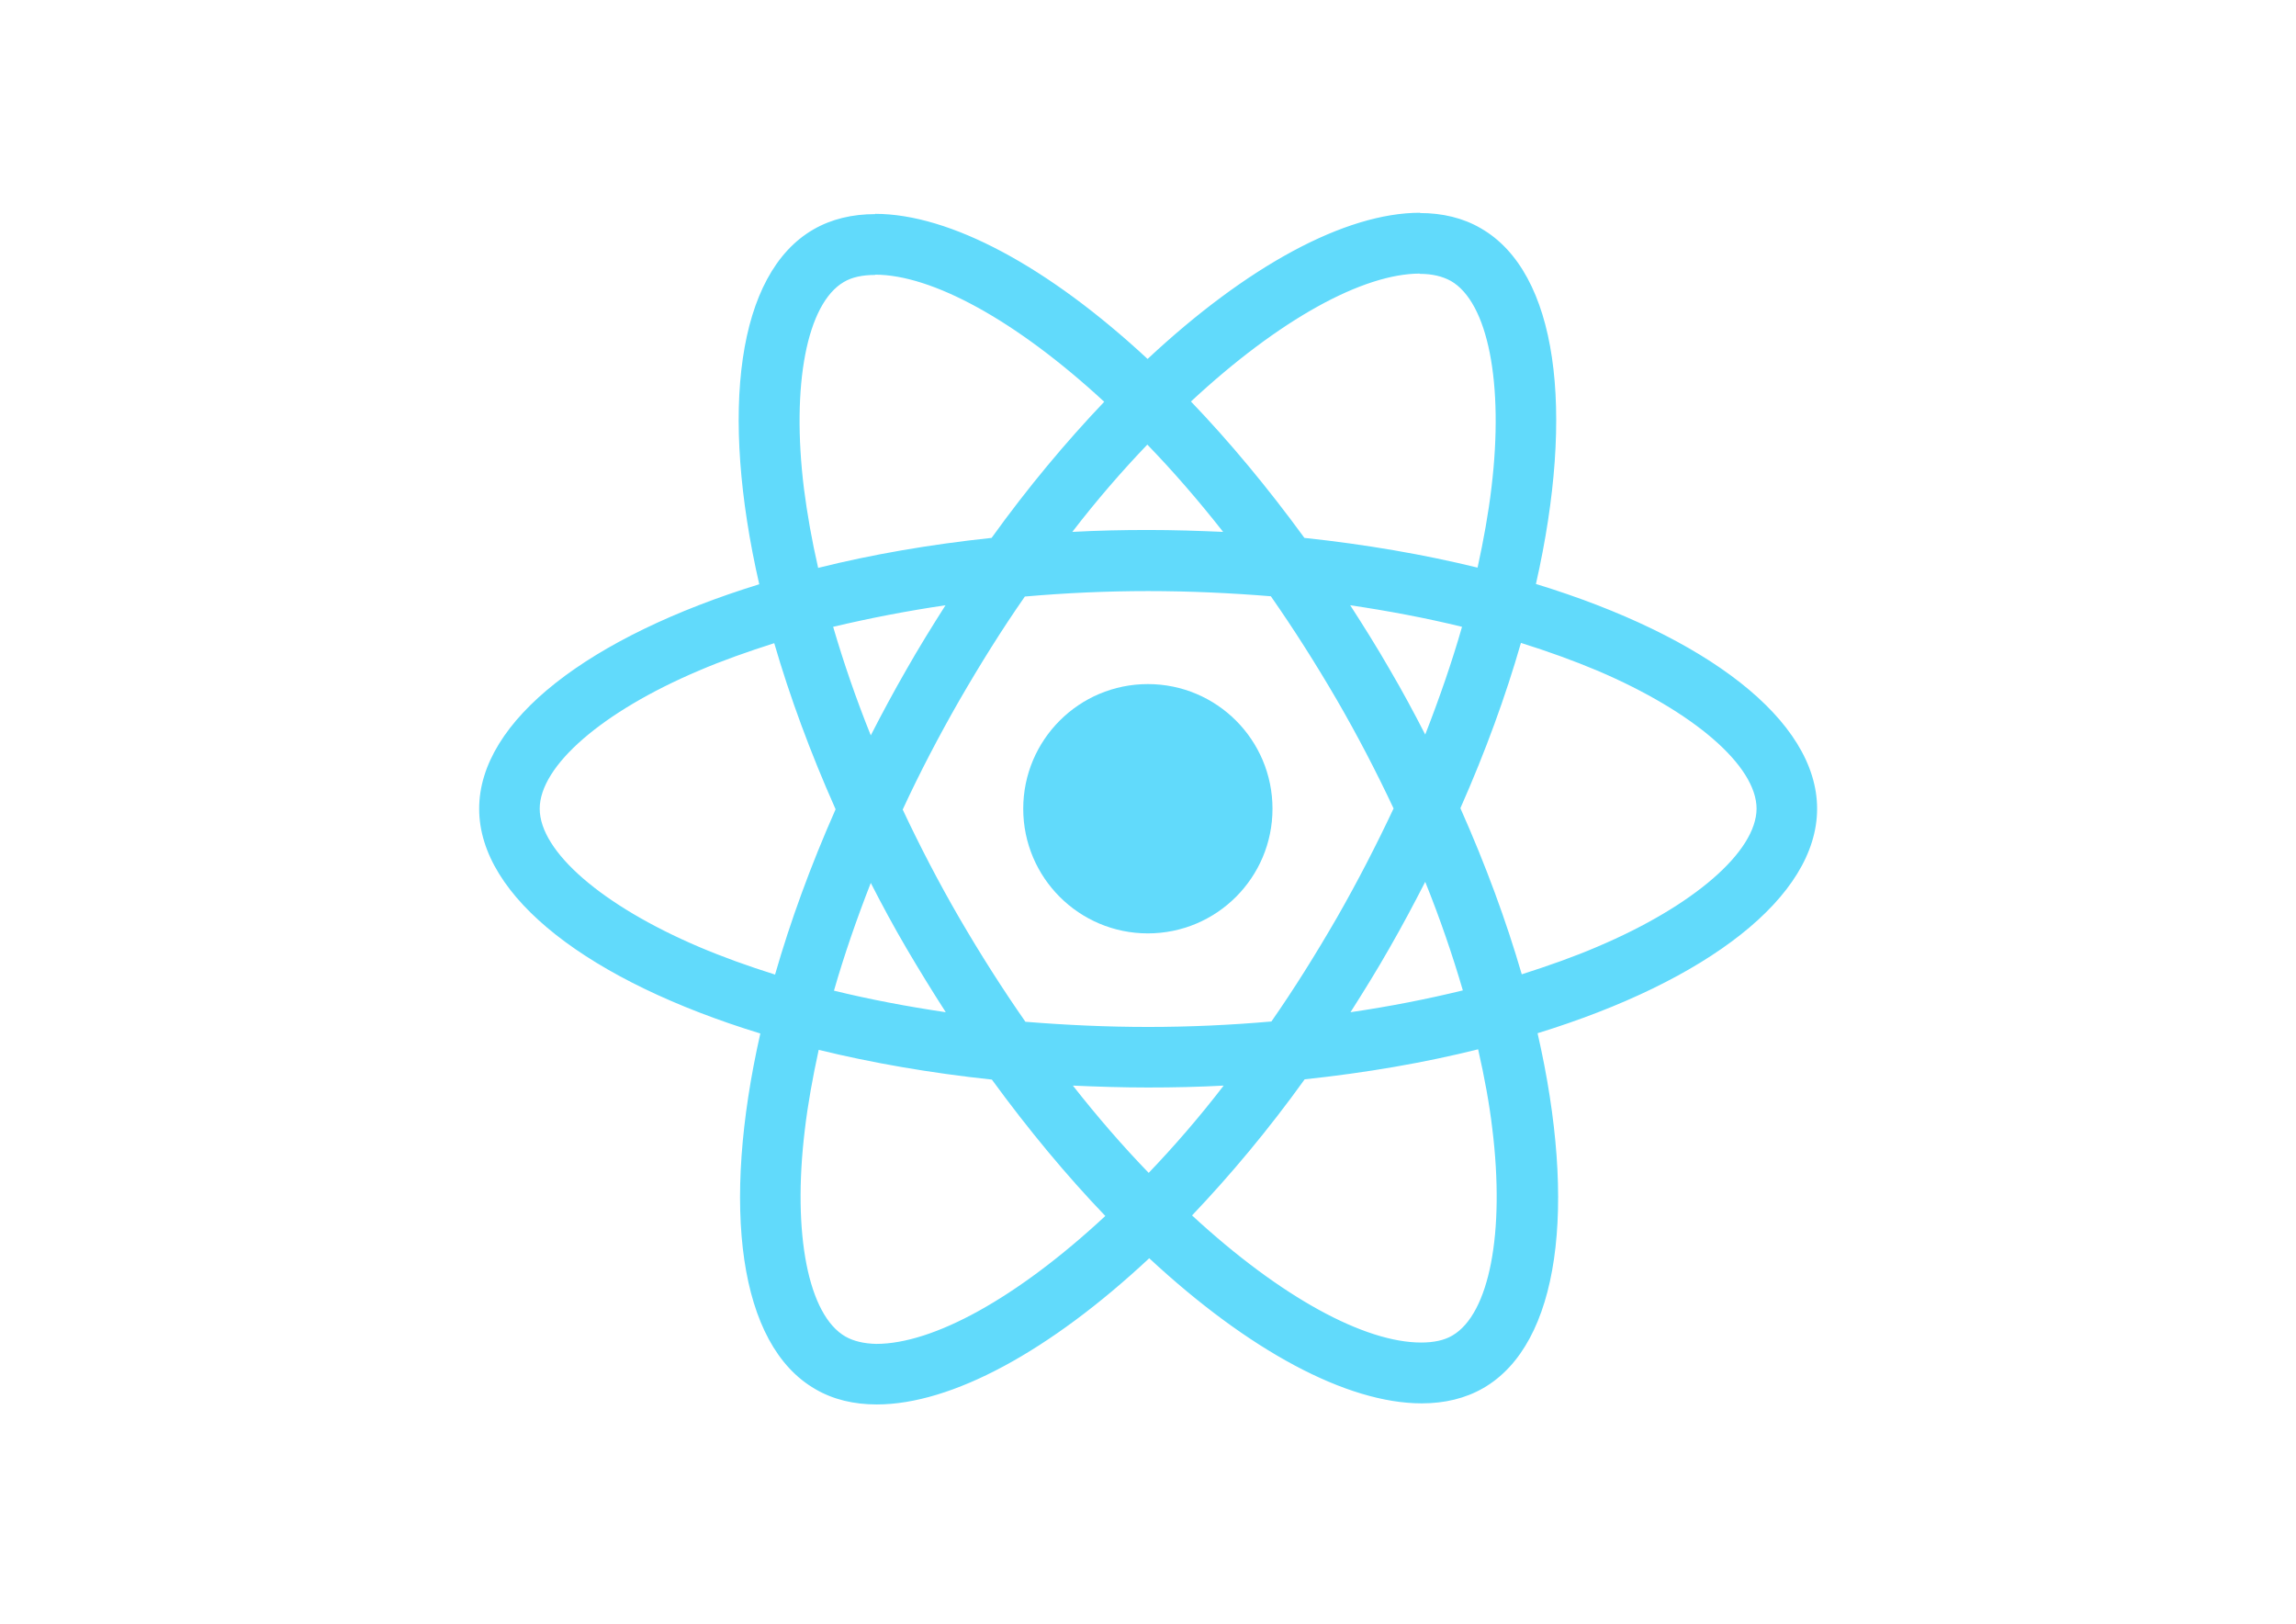
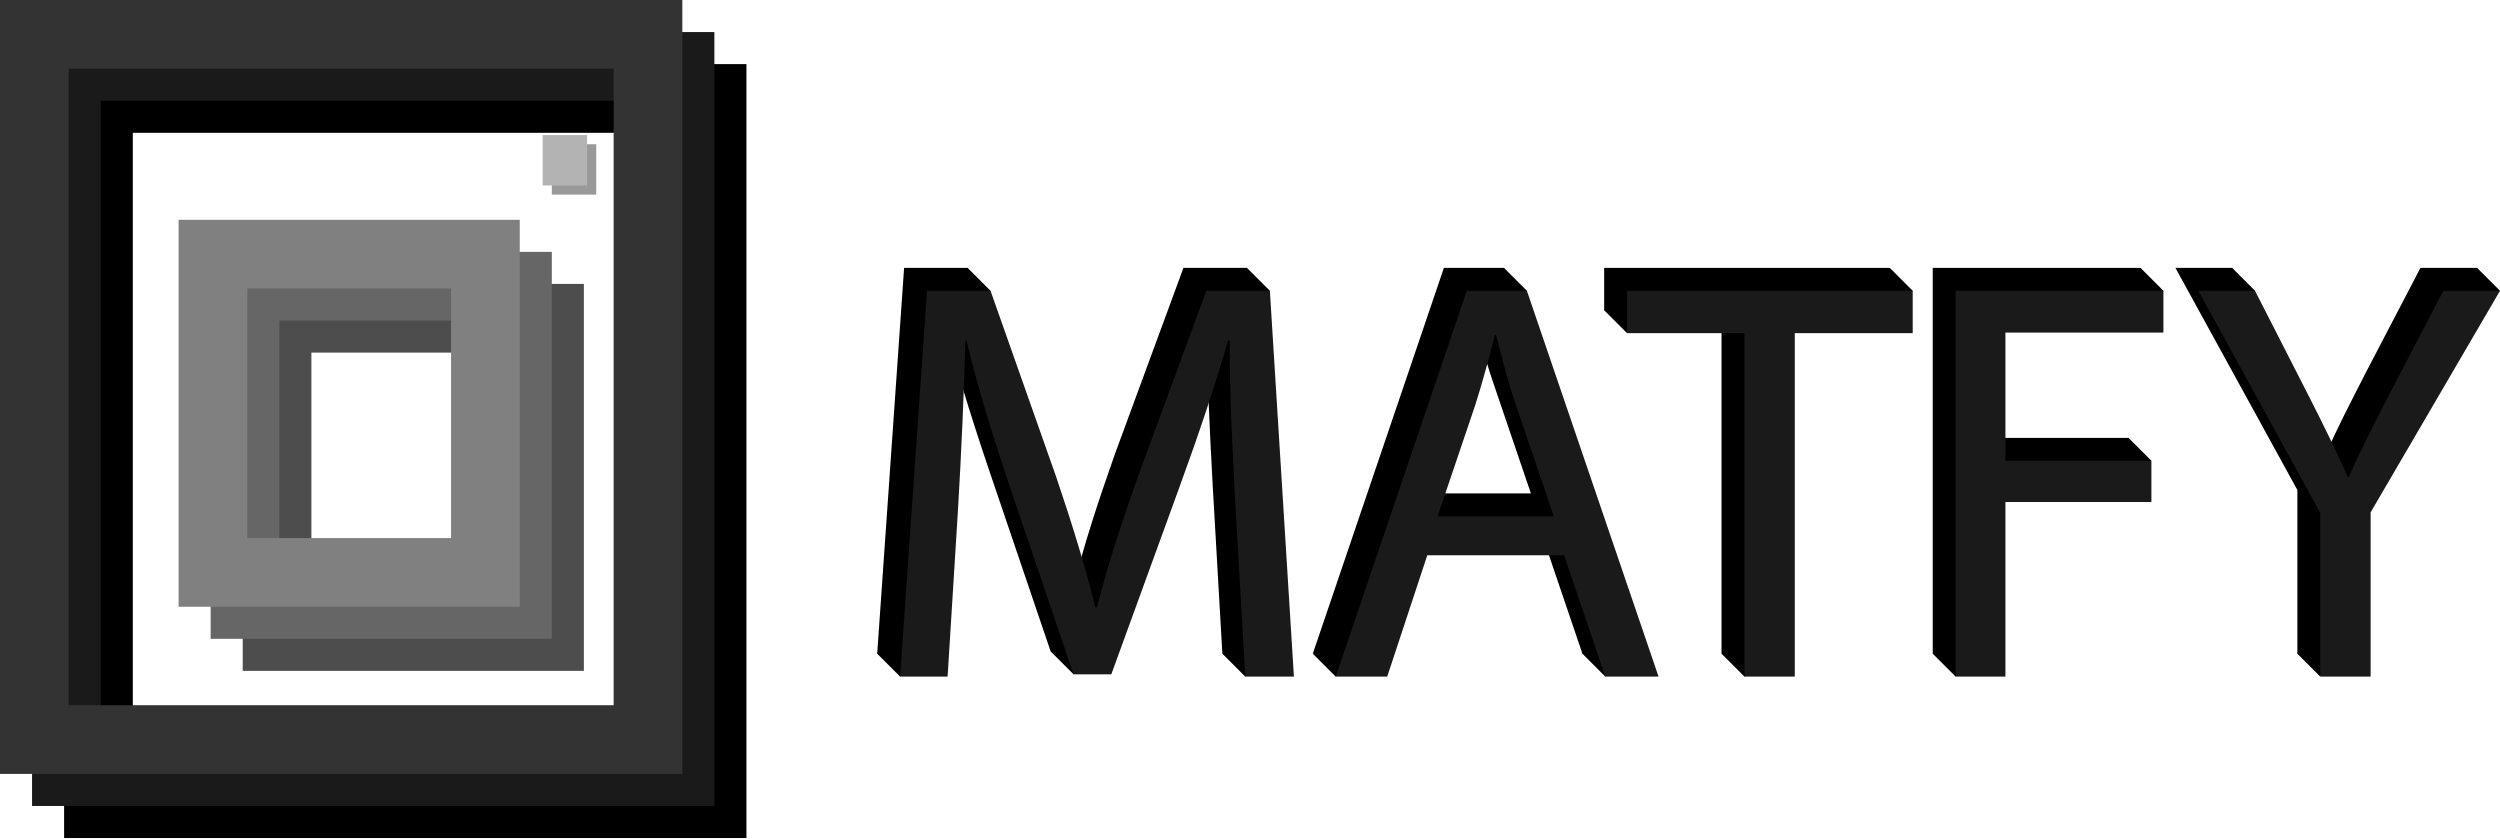
- <svg xmlns="http://www.w3.org/2000/svg" viewBox="0 0 841.9 595.3">
-   <g fill="#61DAFB">
-     <path d="M666.3 296.5c0-32.5-40.7-63.3-103.1-82.4 14.4-63.6 8-114.2-20.2-130.4-6.5-3.8-14.1-5.6-22.4-5.6v22.3c4.6 0 8.3.9 11.4 2.6 13.6 7.8 19.5 37.5 14.9 75.7-1.1 9.4-2.9 19.3-5.1 29.4-19.6-4.8-41-8.5-63.5-10.9-13.5-18.5-27.5-35.3-41.6-50 32.6-30.3 63.2-46.9 84-46.9V78c-27.5 0-63.5 19.6-99.9 53.6-36.4-33.8-72.4-53.2-99.9-53.2v22.3c20.7 0 51.4 16.5 84 46.6-14 14.7-28 31.4-41.3 49.9-22.6 2.4-44 6.1-63.6 11-2.3-10-4-19.7-5.2-29-4.7-38.2 1.1-67.9 14.6-75.8 3-1.8 6.9-2.6 11.5-2.6V78.5c-8.4 0-16 1.8-22.6 5.6-28.1 16.2-34.4 66.7-19.9 130.1-62.2 19.2-102.7 49.9-102.7 82.3 0 32.5 40.7 63.3 103.1 82.4-14.4 63.6-8 114.2 20.2 130.4 6.5 3.8 14.1 5.6 22.5 5.6 27.5 0 63.5-19.6 99.9-53.6 36.4 33.8 72.4 53.2 99.9 53.2 8.4 0 16-1.8 22.6-5.6 28.1-16.2 34.4-66.7 19.9-130.1 62-19.1 102.5-49.9 102.5-82.3zm-130.2-66.7c-3.7 12.9-8.3 26.2-13.5 39.5-4.1-8-8.4-16-13.1-24-4.6-8-9.5-15.8-14.4-23.4 14.2 2.1 27.9 4.7 41 7.9zm-45.8 106.5c-7.8 13.5-15.8 26.3-24.1 38.2-14.9 1.3-30 2-45.2 2-15.1 0-30.2-.7-45-1.9-8.3-11.9-16.4-24.6-24.2-38-7.6-13.1-14.5-26.4-20.8-39.8 6.2-13.4 13.2-26.8 20.7-39.9 7.8-13.5 15.8-26.3 24.1-38.2 14.9-1.3 30-2 45.2-2 15.1 0 30.2.7 45 1.9 8.3 11.9 16.4 24.6 24.2 38 7.6 13.1 14.5 26.4 20.8 39.8-6.3 13.4-13.2 26.8-20.7 39.9zm32.3-13c5.4 13.4 10 26.8 13.8 39.8-13.1 3.2-26.9 5.9-41.2 8 4.9-7.7 9.8-15.6 14.4-23.7 4.6-8 8.9-16.1 13-24.1zM421.2 430c-9.3-9.6-18.6-20.3-27.8-32 9 .4 18.2.7 27.5.7 9.4 0 18.7-.2 27.8-.7-9 11.7-18.3 22.4-27.5 32zm-74.4-58.9c-14.2-2.1-27.9-4.7-41-7.9 3.7-12.9 8.3-26.2 13.5-39.5 4.1 8 8.4 16 13.1 24 4.7 8 9.5 15.8 14.4 23.4zM420.7 163c9.3 9.6 18.6 20.3 27.8 32-9-.4-18.2-.7-27.5-.7-9.4 0-18.7.2-27.8.7 9-11.7 18.3-22.4 27.5-32zm-74 58.9c-4.9 7.7-9.8 15.6-14.4 23.7-4.6 8-8.9 16-13 24-5.4-13.4-10-26.8-13.8-39.8 13.1-3.1 26.9-5.8 41.2-7.9zm-90.5 125.2c-35.4-15.1-58.3-34.9-58.3-50.6 0-15.7 22.9-35.6 58.3-50.6 8.6-3.7 18-7 27.7-10.1 5.7 19.6 13.2 40 22.5 60.9-9.2 20.8-16.6 41.1-22.2 60.6-9.9-3.1-19.3-6.5-28-10.2zM310 490c-13.6-7.8-19.5-37.5-14.9-75.7 1.1-9.4 2.9-19.3 5.1-29.4 19.6 4.8 41 8.5 63.5 10.9 13.5 18.5 27.5 35.3 41.6 50-32.6 30.3-63.2 46.9-84 46.9-4.5-.1-8.3-1-11.3-2.7zm237.2-76.2c4.7 38.2-1.1 67.9-14.6 75.8-3 1.8-6.9 2.6-11.5 2.6-20.7 0-51.4-16.5-84-46.6 14-14.7 28-31.4 41.3-49.9 22.6-2.4 44-6.1 63.6-11 2.3 10.1 4.1 19.8 5.2 29.1zm38.5-66.7c-8.6 3.7-18 7-27.7 10.1-5.7-19.6-13.2-40-22.5-60.9 9.2-20.8 16.6-41.1 22.2-60.6 9.9 3.1 19.3 6.5 28.1 10.2 35.4 15.1 58.3 34.9 58.3 50.6-.1 15.7-23 35.6-58.4 50.6zM320.8 78.4z" />
-     <circle cx="420.9" cy="296.5" r="45.7" />
-     <path d="M520.5 78.1z" />
-   </g>
+ <svg xmlns="http://www.w3.org/2000/svg" id="Capa_1" data-name="Capa 1" viewBox="0 0 1091.86 366">
+   <defs>
+     <style>.cls-1{fill:#1a1a1a;}.cls-2{fill:#333;}.cls-3{fill:#4d4d4d;}.cls-4{fill:#666;}.cls-5{fill:gray;}.cls-6{fill:#999;}.cls-7{fill:#b3b3b3;}</style>
+   </defs>
+   <path d="M336,271V549H98V271H336m30-30H68V579H366V241Z" transform="translate(-40 -213)" />
+   <path class="cls-1" d="M322,257V535H84V257H322m30-30H54V565H352V227Z" transform="translate(-40 -213)" />
+   <path class="cls-2" d="M308,243V521H70V243H308m30-30H40V551H338V213Z" transform="translate(-40 -213)" />
+   <path class="cls-3" d="M265,367V476H176V367h89m30-30H146V506H295V337Z" transform="translate(-40 -213)" />
+   <path class="cls-4" d="M251,353V462H162V353h89m30-30H132V492H281V323Z" transform="translate(-40 -213)" />
+   <path class="cls-5" d="M237,339V448H148V339h89m30-30H118V478H267V309Z" transform="translate(-40 -213)" />
+   <polygon class="cls-6" points="260.4 63 241 63 241 85 260.4 85 260.4 63 260.4 63" />
+   <polygon class="cls-7" points="256.4 59 237 59 237 81 256.4 81 256.4 59 256.4 59" />
+   <path d="M569.61,424.5c-1.25-23.5-2.75-51.75-2.5-72.75h-.75c-5.75,19.75-12.75,40.75-21.25,64L515.36,497.5h-16.5l-27.25-80.25c-8-23.75-14.75-45.5-19.5-65.5h-.5c-.5,21-1.75,49.25-3.25,74.5l-4.5,72.25H423.11L434.86,330h27.75l28.75,81.5c7,20.75,12.75,39.25,17,56.75h.75c4.25-17,10.25-35.5,17.75-56.75l30-81.5h27.75l10.5,168.5H573.86Z" transform="translate(-40 -213)" />
+   <path d="M653.36,445.5l-17.5,53h-22.5L670.61,330h26.25l57.5,168.5H731.11l-18-53Zm55.25-17L692.11,380c-3.75-11-6.25-21-8.75-30.75h-.5c-2.5,10-5.25,20.25-8.5,30.5l-16.5,48.75Z" transform="translate(-40 -213)" />
+   <path d="M791.86,348.5H740.61V330H865.36v18.5h-51.5v150h-22Z" transform="translate(-40 -213)" />
+   <path d="M884.11,330h90.75v18.25h-69v56h63.75v18H905.86V498.5H884.11Z" transform="translate(-40 -213)" />
+   <path d="M1043.36,498.5V427l-53.25-97h24.75l23.75,46.5c6.5,12.75,11.5,23,16.75,34.75h.5c4.75-11,10.5-22,17-34.75l24.25-46.5h24.75l-56.5,96.75V498.5Z" transform="translate(-40 -213)" />
+   <polygon points="393.11 295.5 383.11 285.5 386.68 277.68 412.61 275.1 409 282.45 393.11 295.5" />
+   <path d="M472.61,340l-10-10-6.13,4.16,4.13,6.45s7.23,4.39,7.62,4.39S472.61,340,472.61,340Z" transform="translate(-40 -213)" />
+   <polygon points="468.86 294.5 458.86 284.5 462.16 281.42 471.71 282.06 471.71 287 468.86 294.5" />
+   <polygon points="543.86 295.5 533.86 285.5 538.86 281.42 548.93 281.42 550.87 289.87 543.86 295.5" />
+   <polygon points="554.61 127 544.61 117 540.42 125.74 544.48 133.68 554.61 127" />
+   <polygon points="583.36 295.5 573.36 285.5 585.32 278.26 595.19 281.42 592.87 288.46 583.36 295.5" />
+   <polygon points="701.11 295.5 691.11 285.5 693.39 279.74 703.71 279.74 709.13 288.46 701.11 295.5" />
+   <polygon points="666.86 127 656.86 117 653.24 123.36 655.97 132 664.23 134.71 666.86 127" />
+   <polygon points="710.61 145.5 700.61 135.5 705.61 128.52 721.77 128.52 720.23 136.25 710.61 145.5" />
+   <polygon points="761.86 295.5 751.86 285.5 758.93 278.26 767.71 279.74 769 291.61 761.86 295.5" />
+   <polygon points="835.36 127 825.36 117 814.93 120.77 821.39 128.52 827.07 137.01 835.36 127" />
+   <polygon points="854.11 295.5 844.11 285.5 852.87 275.36 859.84 278.26 862.16 287.62 854.11 295.5" />
+   <polygon points="939.61 201.25 929.61 191.25 921.77 196.25 926.93 203.1 933.64 207.23 939.61 201.25" />
+   <polygon points="944.86 127 934.86 117 927.71 119.74 930.69 128.52 939.61 134.71 944.86 127" />
+   <polygon points="1013.36 295.5 1003.36 285.5 1010.55 275.36 1017.9 277.1 1018.87 283.48 1013.36 295.5" />
+   <polygon points="984.86 127 974.86 117 970.29 122 972.81 130.97 983.07 134.71 984.86 127" />
+   <polygon points="1091.86 127 1081.86 117 1074.81 120.13 1070.36 129.61 1076.74 134.71 1086.23 131.55 1091.86 127" />
+   <path class="cls-1" d="M579.61,434.5c-1.25-23.5-2.75-51.75-2.5-72.75h-.75c-5.75,19.75-12.75,40.75-21.25,64L525.36,507.5h-16.5l-27.25-80.25c-8-23.75-14.75-45.5-19.5-65.5h-.5c-.5,21-1.75,49.25-3.25,74.5l-4.5,72.25H433.11L444.86,340h27.75l28.75,81.5c7,20.75,12.75,39.25,17,56.75h.75c4.25-17,10.25-35.5,17.75-56.75l30-81.5h27.75l10.5,168.5H583.86Z" transform="translate(-40 -213)" />
+   <path class="cls-1" d="M663.36,455.5l-17.5,53h-22.5L680.61,340h26.25l57.5,168.5H741.11l-18-53Zm55.25-17L702.11,390c-3.75-11-6.25-21-8.75-30.75h-.5c-2.5,10-5.25,20.25-8.5,30.5l-16.5,48.75Z" transform="translate(-40 -213)" />
+   <path class="cls-1" d="M801.86,358.5H750.61V340H875.36v18.5h-51.5v150h-22Z" transform="translate(-40 -213)" />
+   <path class="cls-1" d="M894.11,340h90.75v18.25h-69v56h63.75v18H915.86V508.5H894.11Z" transform="translate(-40 -213)" />
+   <path class="cls-1" d="M1053.36,508.5V437l-53.25-97h24.75l23.75,46.5c6.5,12.75,11.5,23,16.75,34.75h.5c4.75-11,10.5-22,17-34.75l24.25-46.5h24.75l-56.5,96.75V508.5Z" transform="translate(-40 -213)" />
</svg>
